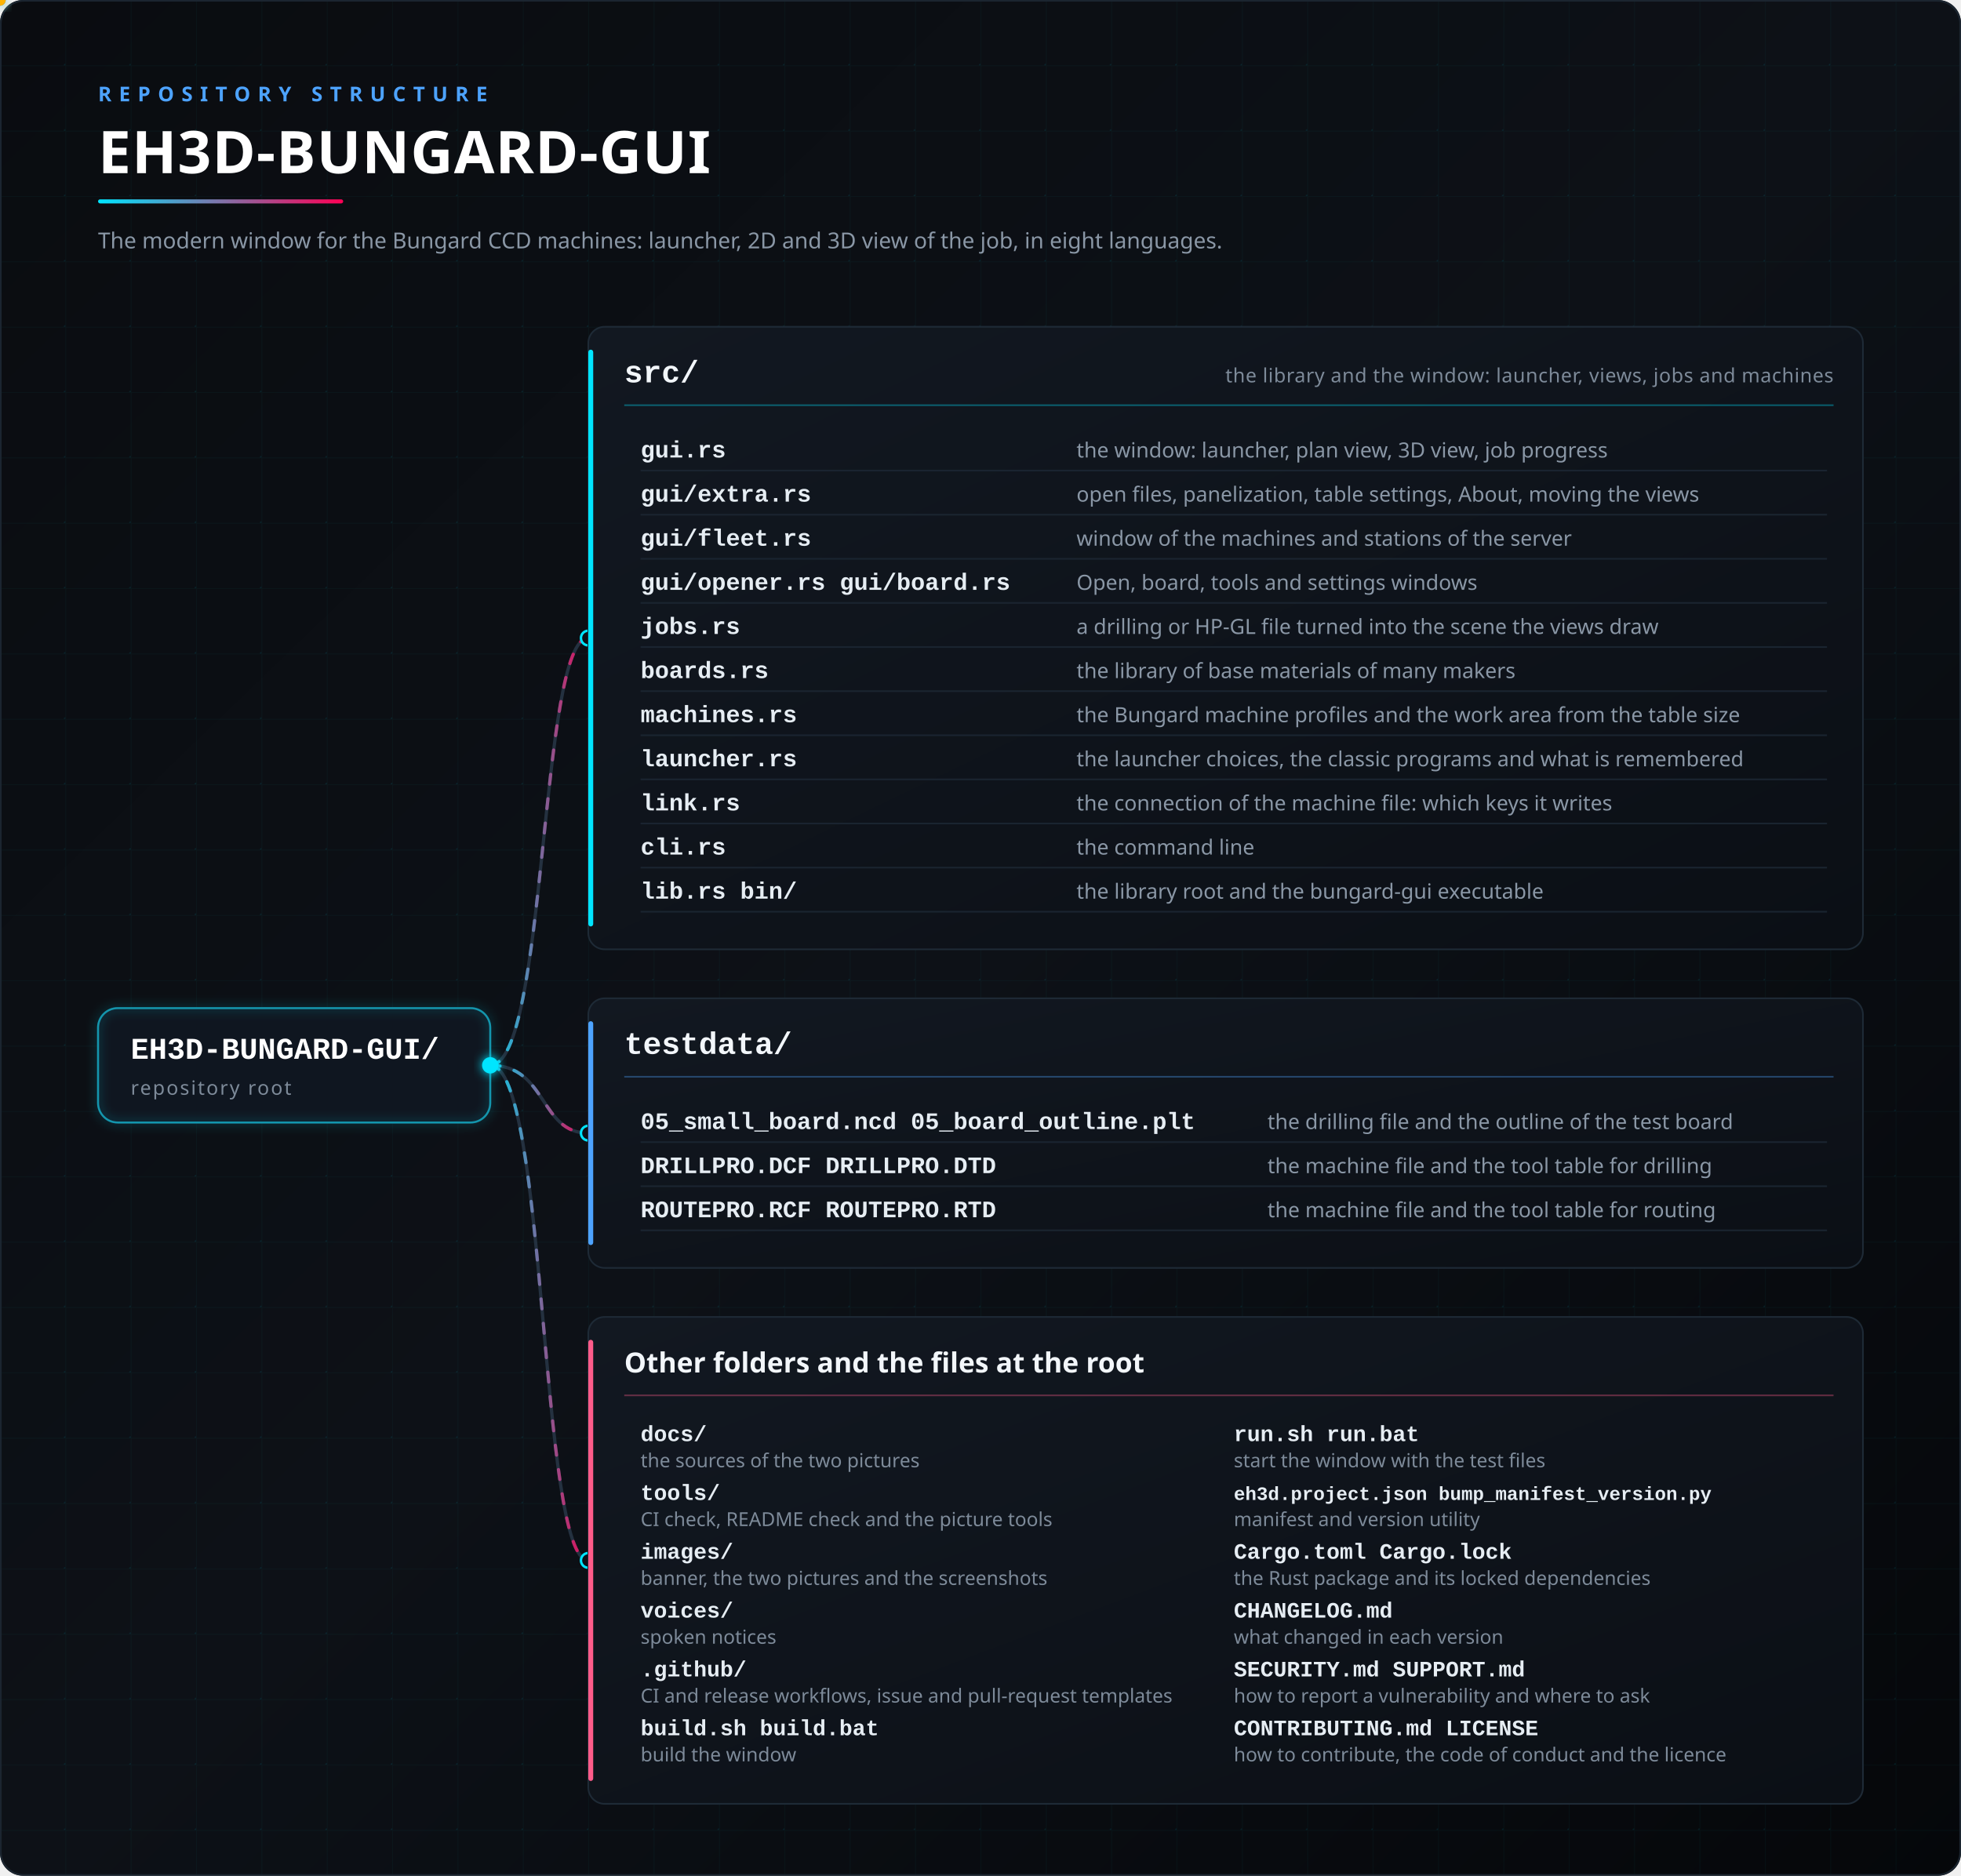
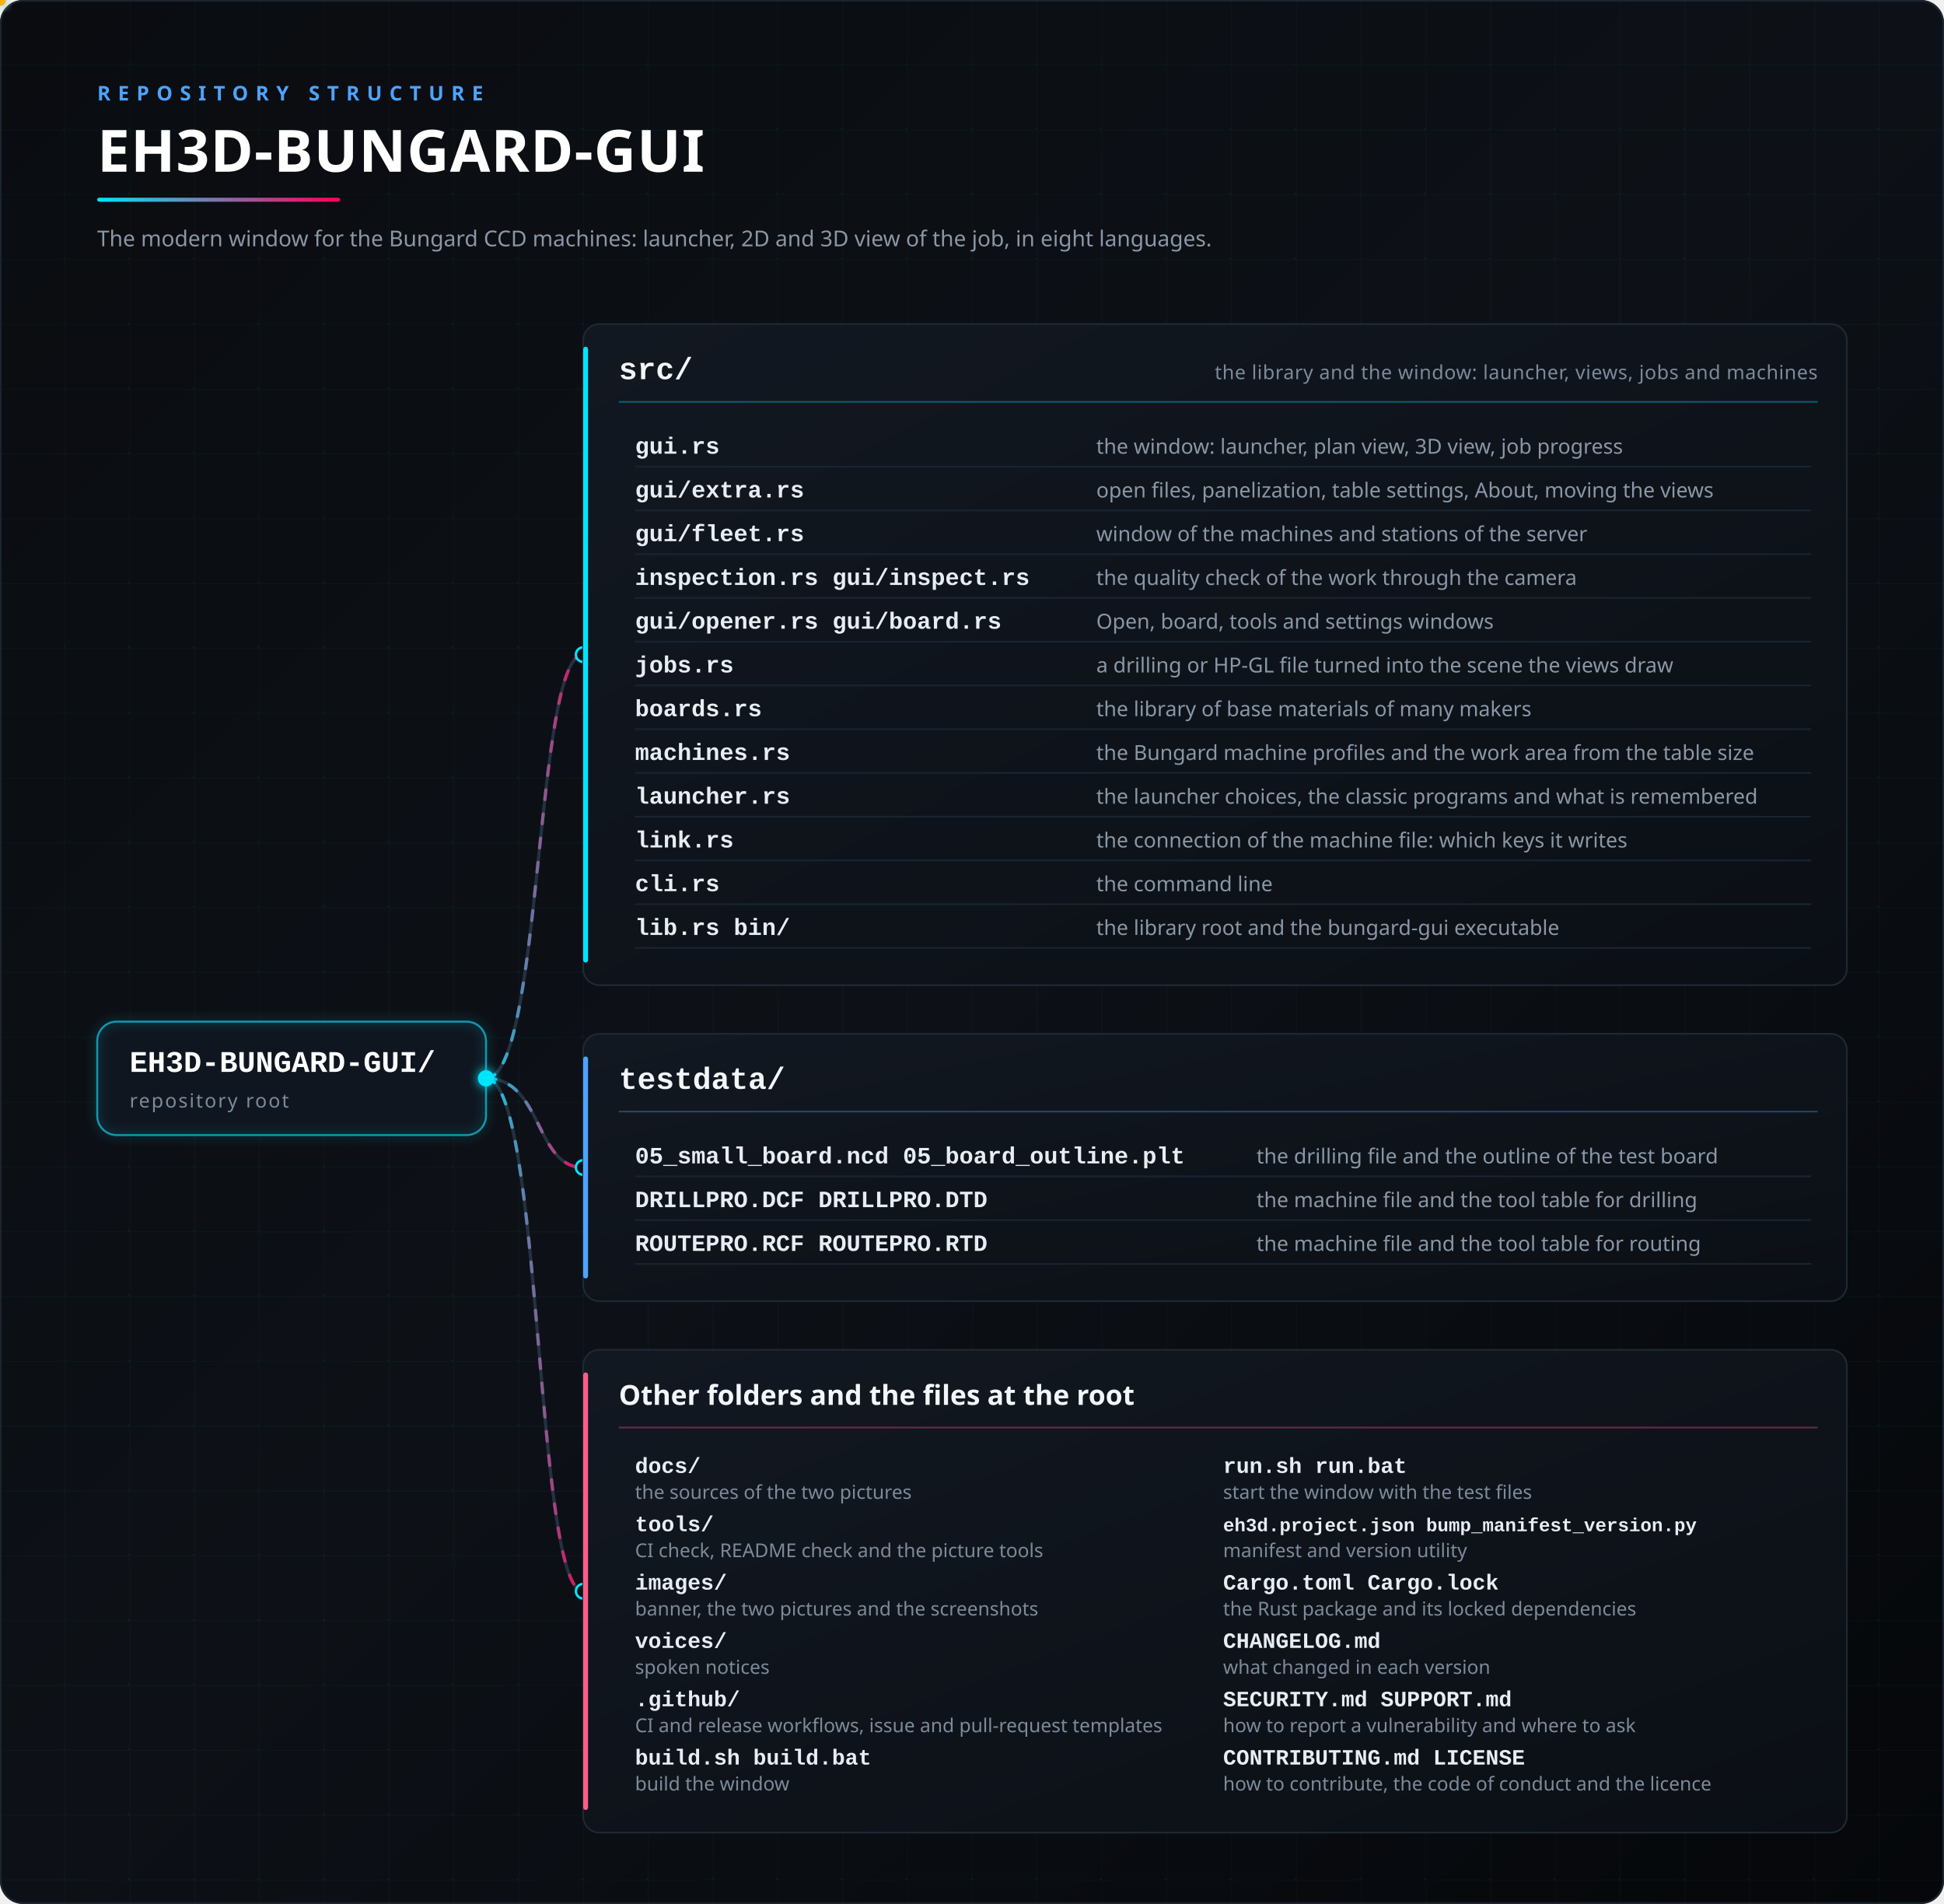
- <svg xmlns="http://www.w3.org/2000/svg" viewBox="0 0 1200 1148" width="100%" role="img" aria-labelledby="t d">
+ <svg xmlns="http://www.w3.org/2000/svg" viewBox="0 0 1200 1175" width="100%" role="img" aria-labelledby="t d">
  <defs>
    <linearGradient id="bg" x1="0" y1="0" x2="1" y2="1">
      <stop offset="0" stop-color="#0A0C10" />
      <stop offset="0.5" stop-color="#0D1117" />
      <stop offset="1" stop-color="#05070A" />
    </linearGradient>
    <linearGradient id="card" x1="0" y1="0" x2="1" y2="1">
      <stop offset="0" stop-color="#121821" />
      <stop offset="1" stop-color="#0B0F15" />
    </linearGradient>
    <linearGradient id="line" x1="0" y1="0" x2="1" y2="0">
      <stop offset="0" stop-color="#00E5FF" />
      <stop offset="1" stop-color="#FF0055" />
    </linearGradient>
    <filter id="glow" x="-50%" y="-50%" width="200%" height="200%">
      <feGaussianBlur stdDeviation="3" result="b" />
      <feMerge>
        <feMergeNode in="b" />
        <feMergeNode in="SourceGraphic" />
      </feMerge>
    </filter>
    <pattern id="grid" width="40" height="40" patternUnits="userSpaceOnUse">
      <path d="M40 0H0V40" fill="none" stroke="#00E5FF" stroke-opacity="0.035" />
      <circle cx="40" cy="40" r="1" fill="#00E5FF" fill-opacity="0.09" />
    </pattern>
  </defs>
-   <rect width="1200" height="1148" rx="14" fill="url(#bg)" />
-   <rect width="1200" height="1148" rx="14" fill="url(#grid)" />
-   <rect x="0.5" y="0.5" width="1199" height="1147" rx="14" fill="none" stroke="#1B2530" />
+   <rect width="1200" height="1175" rx="14" fill="url(#bg)" />
+   <rect width="1200" height="1175" rx="14" fill="url(#grid)" />
+   <rect x="0.5" y="0.5" width="1199" height="1174" rx="14" fill="none" stroke="#1B2530" />
  <text x="60" y="62" font-family="'Segoe UI','Noto Sans','Noto Sans CJK SC','Microsoft YaHei','Yu Gothic','Helvetica Neue',Helvetica,Arial,sans-serif" font-size="12.5" font-weight="600" fill="#4DA3FF" text-anchor="start" letter-spacing="4.5">REPOSITORY STRUCTURE</text>
  <text x="60" y="106" font-family="'Segoe UI','Noto Sans','Noto Sans CJK SC','Microsoft YaHei','Yu Gothic','Helvetica Neue',Helvetica,Arial,sans-serif" font-size="36" font-weight="700" fill="#FFFFFF" text-anchor="start" letter-spacing="0.5">EH3D-BUNGARD-GUI</text>
  <rect x="60" y="122" width="150" height="2.5" rx="1.25" fill="url(#line)">
    <animate attributeName="width" values="40;150;150" keyTimes="0;0.4;1" dur="3s" repeatCount="indefinite" />
  </rect>
  <text x="60" y="152" font-family="'Segoe UI','Noto Sans','Noto Sans CJK SC','Microsoft YaHei','Yu Gothic','Helvetica Neue',Helvetica,Arial,sans-serif" font-size="13.5" font-weight="400" fill="#8A97A6" text-anchor="start">The modern window for the Bungard CCD machines: launcher, 2D and 3D view of the job, in eight languages.</text>
-   <path id="c0" d="M300,652 C335,652 330,390.5 360,390.5" fill="none" stroke="#243140" stroke-width="2" />
-   <path d="M300,652 C335,652 330,390.5 360,390.5" fill="none" stroke="url(#line)" stroke-width="2" stroke-linecap="round" stroke-dasharray="6 9" opacity="0.9">
+   <path id="c0" d="M300,665.5 C335,665.5 330,404 360,404" fill="none" stroke="#243140" stroke-width="2" />
+   <path d="M300,665.5 C335,665.5 330,404 360,404" fill="none" stroke="url(#line)" stroke-width="2" stroke-linecap="round" stroke-dasharray="6 9" opacity="0.9">
    <animate attributeName="stroke-dashoffset" from="0" to="-30" dur="1.6s" repeatCount="indefinite" />
  </path>
-   <circle cx="360" cy="390.5" r="4.5" fill="#0D1117" stroke="#00E5FF" stroke-width="1.5" />
-   <path id="c1" d="M300,652 C335,652 330,693.5 360,693.5" fill="none" stroke="#243140" stroke-width="2" />
-   <path d="M300,652 C335,652 330,693.5 360,693.5" fill="none" stroke="url(#line)" stroke-width="2" stroke-linecap="round" stroke-dasharray="6 9" opacity="0.9">
+   <circle cx="360" cy="404" r="4.5" fill="#0D1117" stroke="#00E5FF" stroke-width="1.5" />
+   <path id="c1" d="M300,665.5 C335,665.5 330,720.5 360,720.5" fill="none" stroke="#243140" stroke-width="2" />
+   <path d="M300,665.5 C335,665.5 330,720.5 360,720.5" fill="none" stroke="url(#line)" stroke-width="2" stroke-linecap="round" stroke-dasharray="6 9" opacity="0.9">
    <animate attributeName="stroke-dashoffset" from="0" to="-30" dur="1.6s" repeatCount="indefinite" />
  </path>
-   <circle cx="360" cy="693.5" r="4.5" fill="#0D1117" stroke="#00E5FF" stroke-width="1.5" />
-   <path id="c2" d="M300,652 C335,652 330,955 360,955" fill="none" stroke="#243140" stroke-width="2" />
-   <path d="M300,652 C335,652 330,955 360,955" fill="none" stroke="url(#line)" stroke-width="2" stroke-linecap="round" stroke-dasharray="6 9" opacity="0.9">
+   <circle cx="360" cy="720.5" r="4.5" fill="#0D1117" stroke="#00E5FF" stroke-width="1.5" />
+   <path id="c2" d="M300,665.5 C335,665.5 330,982 360,982" fill="none" stroke="#243140" stroke-width="2" />
+   <path d="M300,665.5 C335,665.5 330,982 360,982" fill="none" stroke="url(#line)" stroke-width="2" stroke-linecap="round" stroke-dasharray="6 9" opacity="0.9">
    <animate attributeName="stroke-dashoffset" from="0" to="-30" dur="1.6s" repeatCount="indefinite" />
  </path>
-   <circle cx="360" cy="955" r="4.5" fill="#0D1117" stroke="#00E5FF" stroke-width="1.5" />
+   <circle cx="360" cy="982" r="4.5" fill="#0D1117" stroke="#00E5FF" stroke-width="1.5" />
  <circle r="3.5" fill="#00E5FF" filter="url(#glow)">
    <animateMotion dur="3.4s" repeatCount="indefinite">
      <mpath href="#c0" />
    </animateMotion>
  </circle>
  <circle r="3.5" fill="#4DA3FF" filter="url(#glow)">
    <animateMotion dur="4.2s" repeatCount="indefinite">
      <mpath href="#c1" />
    </animateMotion>
  </circle>
  <circle r="3.5" fill="#FFB300" filter="url(#glow)">
    <animateMotion dur="5.0s" repeatCount="indefinite">
      <mpath href="#c2" />
    </animateMotion>
  </circle>
-   <rect x="60" y="617" width="240" height="70" rx="12" fill="#0F1620" stroke="#2A3A4C" stroke-width="1.2" />
-   <rect x="60" y="617" width="240" height="70" rx="12" fill="none" stroke="#00E5FF" stroke-opacity="0.5" stroke-width="1.2" filter="url(#glow)">
+   <rect x="60" y="630.5" width="240" height="70" rx="12" fill="#0F1620" stroke="#2A3A4C" stroke-width="1.2" />
+   <rect x="60" y="630.5" width="240" height="70" rx="12" fill="none" stroke="#00E5FF" stroke-opacity="0.5" stroke-width="1.2" filter="url(#glow)">
    <animate attributeName="stroke-opacity" values="0.15;0.6;0.15" dur="3.6s" repeatCount="indefinite" />
  </rect>
-   <text x="80" y="648" font-family="'JetBrains Mono','Cascadia Code','SFMono-Regular',Consolas,'Liberation Mono',monospace" font-size="18.5" font-weight="700" fill="#FFFFFF" text-anchor="start">EH3D-BUNGARD-GUI/</text>
-   <text x="80" y="670" font-family="'Segoe UI','Noto Sans','Noto Sans CJK SC','Microsoft YaHei','Yu Gothic','Helvetica Neue',Helvetica,Arial,sans-serif" font-size="12" font-weight="400" fill="#7D8A99" text-anchor="start" letter-spacing="1">repository root</text>
-   <circle cx="300" cy="652" r="5" fill="#00E5FF" filter="url(#glow)" />
-   <rect x="360" y="200" width="780" height="381" rx="10" fill="url(#card)" stroke="#1E2A36" stroke-width="1" />
-   <rect x="360" y="214" width="3" height="353" rx="1.5" fill="#00E5FF">
+   <text x="80" y="661.5" font-family="'JetBrains Mono','Cascadia Code','SFMono-Regular',Consolas,'Liberation Mono',monospace" font-size="18.5" font-weight="700" fill="#FFFFFF" text-anchor="start">EH3D-BUNGARD-GUI/</text>
+   <text x="80" y="683.5" font-family="'Segoe UI','Noto Sans','Noto Sans CJK SC','Microsoft YaHei','Yu Gothic','Helvetica Neue',Helvetica,Arial,sans-serif" font-size="12" font-weight="400" fill="#7D8A99" text-anchor="start" letter-spacing="1">repository root</text>
+   <circle cx="300" cy="665.5" r="5" fill="#00E5FF" filter="url(#glow)" />
+   <rect x="360" y="200" width="780" height="408" rx="10" fill="url(#card)" stroke="#1E2A36" stroke-width="1" />
+   <rect x="360" y="214" width="3" height="380" rx="1.5" fill="#00E5FF">
    <animate attributeName="opacity" values="0.55;1;0.55" dur="4s" begin="0s" repeatCount="indefinite" />
  </rect>
  <text x="382" y="234" font-family="'JetBrains Mono','Cascadia Code','SFMono-Regular',Consolas,'Liberation Mono',monospace" font-size="19" font-weight="700" fill="#F2F6FA" text-anchor="start">src/</text>
  <text x="1122" y="234" font-family="'Segoe UI','Noto Sans','Noto Sans CJK SC','Microsoft YaHei','Yu Gothic','Helvetica Neue',Helvetica,Arial,sans-serif" font-size="12" font-weight="400" fill="#7D8A99" text-anchor="end" letter-spacing="0.3">the library and the window: launcher, views, jobs and machines</text>
  <line x1="382" y1="248" x2="1122" y2="248" stroke="#00E5FF" stroke-opacity="0.35" stroke-width="1" />
  <text x="392" y="280" font-family="'JetBrains Mono','Cascadia Code','SFMono-Regular',Consolas,'Liberation Mono',monospace" font-size="14.5" font-weight="600" fill="#E6EDF3" text-anchor="start">gui.rs</text>
-   <text x="658.73" y="280" font-family="'Segoe UI','Noto Sans','Noto Sans CJK SC','Microsoft YaHei','Yu Gothic','Helvetica Neue',Helvetica,Arial,sans-serif" font-size="12.8" font-weight="400" fill="#8A97A6" text-anchor="start">the window: launcher, plan view, 3D view, job progress</text>
+   <text x="676.71" y="280" font-family="'Segoe UI','Noto Sans','Noto Sans CJK SC','Microsoft YaHei','Yu Gothic','Helvetica Neue',Helvetica,Arial,sans-serif" font-size="12.8" font-weight="400" fill="#8A97A6" text-anchor="start">the window: launcher, plan view, 3D view, job progress</text>
  <line x1="392" y1="288" x2="1118" y2="288" stroke="#1A2430" stroke-width="1" />
  <text x="392" y="307" font-family="'JetBrains Mono','Cascadia Code','SFMono-Regular',Consolas,'Liberation Mono',monospace" font-size="14.5" font-weight="600" fill="#E6EDF3" text-anchor="start">gui/extra.rs</text>
-   <text x="658.73" y="307" font-family="'Segoe UI','Noto Sans','Noto Sans CJK SC','Microsoft YaHei','Yu Gothic','Helvetica Neue',Helvetica,Arial,sans-serif" font-size="12.8" font-weight="400" fill="#8A97A6" text-anchor="start">open files, panelization, table settings, About, moving the views</text>
+   <text x="676.71" y="307" font-family="'Segoe UI','Noto Sans','Noto Sans CJK SC','Microsoft YaHei','Yu Gothic','Helvetica Neue',Helvetica,Arial,sans-serif" font-size="12.8" font-weight="400" fill="#8A97A6" text-anchor="start">open files, panelization, table settings, About, moving the views</text>
  <line x1="392" y1="315" x2="1118" y2="315" stroke="#1A2430" stroke-width="1" />
  <text x="392" y="334" font-family="'JetBrains Mono','Cascadia Code','SFMono-Regular',Consolas,'Liberation Mono',monospace" font-size="14.5" font-weight="600" fill="#E6EDF3" text-anchor="start">gui/fleet.rs</text>
-   <text x="658.73" y="334" font-family="'Segoe UI','Noto Sans','Noto Sans CJK SC','Microsoft YaHei','Yu Gothic','Helvetica Neue',Helvetica,Arial,sans-serif" font-size="12.8" font-weight="400" fill="#8A97A6" text-anchor="start">window of the machines and stations of the server</text>
+   <text x="676.71" y="334" font-family="'Segoe UI','Noto Sans','Noto Sans CJK SC','Microsoft YaHei','Yu Gothic','Helvetica Neue',Helvetica,Arial,sans-serif" font-size="12.8" font-weight="400" fill="#8A97A6" text-anchor="start">window of the machines and stations of the server</text>
  <line x1="392" y1="342" x2="1118" y2="342" stroke="#1A2430" stroke-width="1" />
-   <text x="392" y="361" font-family="'JetBrains Mono','Cascadia Code','SFMono-Regular',Consolas,'Liberation Mono',monospace" font-size="14.5" font-weight="600" fill="#E6EDF3" text-anchor="start">gui/opener.rs  gui/board.rs</text>
-   <text x="658.73" y="361" font-family="'Segoe UI','Noto Sans','Noto Sans CJK SC','Microsoft YaHei','Yu Gothic','Helvetica Neue',Helvetica,Arial,sans-serif" font-size="12.8" font-weight="400" fill="#8A97A6" text-anchor="start">Open, board, tools and settings windows</text>
+   <text x="392" y="361" font-family="'JetBrains Mono','Cascadia Code','SFMono-Regular',Consolas,'Liberation Mono',monospace" font-size="14.5" font-weight="600" fill="#E6EDF3" text-anchor="start">inspection.rs  gui/inspect.rs</text>
+   <text x="676.71" y="361" font-family="'Segoe UI','Noto Sans','Noto Sans CJK SC','Microsoft YaHei','Yu Gothic','Helvetica Neue',Helvetica,Arial,sans-serif" font-size="12.8" font-weight="400" fill="#8A97A6" text-anchor="start">the quality check of the work through the camera</text>
  <line x1="392" y1="369" x2="1118" y2="369" stroke="#1A2430" stroke-width="1" />
-   <text x="392" y="388" font-family="'JetBrains Mono','Cascadia Code','SFMono-Regular',Consolas,'Liberation Mono',monospace" font-size="14.5" font-weight="600" fill="#E6EDF3" text-anchor="start">jobs.rs</text>
-   <text x="658.73" y="388" font-family="'Segoe UI','Noto Sans','Noto Sans CJK SC','Microsoft YaHei','Yu Gothic','Helvetica Neue',Helvetica,Arial,sans-serif" font-size="12.8" font-weight="400" fill="#8A97A6" text-anchor="start">a drilling or HP-GL file turned into the scene the views draw</text>
+   <text x="392" y="388" font-family="'JetBrains Mono','Cascadia Code','SFMono-Regular',Consolas,'Liberation Mono',monospace" font-size="14.5" font-weight="600" fill="#E6EDF3" text-anchor="start">gui/opener.rs  gui/board.rs</text>
+   <text x="676.71" y="388" font-family="'Segoe UI','Noto Sans','Noto Sans CJK SC','Microsoft YaHei','Yu Gothic','Helvetica Neue',Helvetica,Arial,sans-serif" font-size="12.8" font-weight="400" fill="#8A97A6" text-anchor="start">Open, board, tools and settings windows</text>
  <line x1="392" y1="396" x2="1118" y2="396" stroke="#1A2430" stroke-width="1" />
-   <text x="392" y="415" font-family="'JetBrains Mono','Cascadia Code','SFMono-Regular',Consolas,'Liberation Mono',monospace" font-size="14.5" font-weight="600" fill="#E6EDF3" text-anchor="start">boards.rs</text>
-   <text x="658.73" y="415" font-family="'Segoe UI','Noto Sans','Noto Sans CJK SC','Microsoft YaHei','Yu Gothic','Helvetica Neue',Helvetica,Arial,sans-serif" font-size="12.8" font-weight="400" fill="#8A97A6" text-anchor="start">the library of base materials of many makers</text>
+   <text x="392" y="415" font-family="'JetBrains Mono','Cascadia Code','SFMono-Regular',Consolas,'Liberation Mono',monospace" font-size="14.5" font-weight="600" fill="#E6EDF3" text-anchor="start">jobs.rs</text>
+   <text x="676.71" y="415" font-family="'Segoe UI','Noto Sans','Noto Sans CJK SC','Microsoft YaHei','Yu Gothic','Helvetica Neue',Helvetica,Arial,sans-serif" font-size="12.8" font-weight="400" fill="#8A97A6" text-anchor="start">a drilling or HP-GL file turned into the scene the views draw</text>
  <line x1="392" y1="423" x2="1118" y2="423" stroke="#1A2430" stroke-width="1" />
-   <text x="392" y="442" font-family="'JetBrains Mono','Cascadia Code','SFMono-Regular',Consolas,'Liberation Mono',monospace" font-size="14.5" font-weight="600" fill="#E6EDF3" text-anchor="start">machines.rs</text>
-   <text x="658.73" y="442" font-family="'Segoe UI','Noto Sans','Noto Sans CJK SC','Microsoft YaHei','Yu Gothic','Helvetica Neue',Helvetica,Arial,sans-serif" font-size="12.8" font-weight="400" fill="#8A97A6" text-anchor="start">the Bungard machine profiles and the work area from the table size</text>
+   <text x="392" y="442" font-family="'JetBrains Mono','Cascadia Code','SFMono-Regular',Consolas,'Liberation Mono',monospace" font-size="14.5" font-weight="600" fill="#E6EDF3" text-anchor="start">boards.rs</text>
+   <text x="676.71" y="442" font-family="'Segoe UI','Noto Sans','Noto Sans CJK SC','Microsoft YaHei','Yu Gothic','Helvetica Neue',Helvetica,Arial,sans-serif" font-size="12.8" font-weight="400" fill="#8A97A6" text-anchor="start">the library of base materials of many makers</text>
  <line x1="392" y1="450" x2="1118" y2="450" stroke="#1A2430" stroke-width="1" />
-   <text x="392" y="469" font-family="'JetBrains Mono','Cascadia Code','SFMono-Regular',Consolas,'Liberation Mono',monospace" font-size="14.5" font-weight="600" fill="#E6EDF3" text-anchor="start">launcher.rs</text>
-   <text x="658.73" y="469" font-family="'Segoe UI','Noto Sans','Noto Sans CJK SC','Microsoft YaHei','Yu Gothic','Helvetica Neue',Helvetica,Arial,sans-serif" font-size="12.8" font-weight="400" fill="#8A97A6" text-anchor="start">the launcher choices, the classic programs and what is remembered</text>
+   <text x="392" y="469" font-family="'JetBrains Mono','Cascadia Code','SFMono-Regular',Consolas,'Liberation Mono',monospace" font-size="14.5" font-weight="600" fill="#E6EDF3" text-anchor="start">machines.rs</text>
+   <text x="676.71" y="469" font-family="'Segoe UI','Noto Sans','Noto Sans CJK SC','Microsoft YaHei','Yu Gothic','Helvetica Neue',Helvetica,Arial,sans-serif" font-size="12.8" font-weight="400" fill="#8A97A6" text-anchor="start">the Bungard machine profiles and the work area from the table size</text>
  <line x1="392" y1="477" x2="1118" y2="477" stroke="#1A2430" stroke-width="1" />
-   <text x="392" y="496" font-family="'JetBrains Mono','Cascadia Code','SFMono-Regular',Consolas,'Liberation Mono',monospace" font-size="14.5" font-weight="600" fill="#E6EDF3" text-anchor="start">link.rs</text>
-   <text x="658.73" y="496" font-family="'Segoe UI','Noto Sans','Noto Sans CJK SC','Microsoft YaHei','Yu Gothic','Helvetica Neue',Helvetica,Arial,sans-serif" font-size="12.8" font-weight="400" fill="#8A97A6" text-anchor="start">the connection of the machine file: which keys it writes</text>
+   <text x="392" y="496" font-family="'JetBrains Mono','Cascadia Code','SFMono-Regular',Consolas,'Liberation Mono',monospace" font-size="14.5" font-weight="600" fill="#E6EDF3" text-anchor="start">launcher.rs</text>
+   <text x="676.71" y="496" font-family="'Segoe UI','Noto Sans','Noto Sans CJK SC','Microsoft YaHei','Yu Gothic','Helvetica Neue',Helvetica,Arial,sans-serif" font-size="12.8" font-weight="400" fill="#8A97A6" text-anchor="start">the launcher choices, the classic programs and what is remembered</text>
  <line x1="392" y1="504" x2="1118" y2="504" stroke="#1A2430" stroke-width="1" />
-   <text x="392" y="523" font-family="'JetBrains Mono','Cascadia Code','SFMono-Regular',Consolas,'Liberation Mono',monospace" font-size="14.5" font-weight="600" fill="#E6EDF3" text-anchor="start">cli.rs</text>
-   <text x="658.73" y="523" font-family="'Segoe UI','Noto Sans','Noto Sans CJK SC','Microsoft YaHei','Yu Gothic','Helvetica Neue',Helvetica,Arial,sans-serif" font-size="12.8" font-weight="400" fill="#8A97A6" text-anchor="start">the command line</text>
+   <text x="392" y="523" font-family="'JetBrains Mono','Cascadia Code','SFMono-Regular',Consolas,'Liberation Mono',monospace" font-size="14.5" font-weight="600" fill="#E6EDF3" text-anchor="start">link.rs</text>
+   <text x="676.71" y="523" font-family="'Segoe UI','Noto Sans','Noto Sans CJK SC','Microsoft YaHei','Yu Gothic','Helvetica Neue',Helvetica,Arial,sans-serif" font-size="12.8" font-weight="400" fill="#8A97A6" text-anchor="start">the connection of the machine file: which keys it writes</text>
  <line x1="392" y1="531" x2="1118" y2="531" stroke="#1A2430" stroke-width="1" />
-   <text x="392" y="550" font-family="'JetBrains Mono','Cascadia Code','SFMono-Regular',Consolas,'Liberation Mono',monospace" font-size="14.5" font-weight="600" fill="#E6EDF3" text-anchor="start">lib.rs  bin/</text>
-   <text x="658.73" y="550" font-family="'Segoe UI','Noto Sans','Noto Sans CJK SC','Microsoft YaHei','Yu Gothic','Helvetica Neue',Helvetica,Arial,sans-serif" font-size="12.8" font-weight="400" fill="#8A97A6" text-anchor="start">the library root and the bungard-gui executable</text>
+   <text x="392" y="550" font-family="'JetBrains Mono','Cascadia Code','SFMono-Regular',Consolas,'Liberation Mono',monospace" font-size="14.5" font-weight="600" fill="#E6EDF3" text-anchor="start">cli.rs</text>
+   <text x="676.71" y="550" font-family="'Segoe UI','Noto Sans','Noto Sans CJK SC','Microsoft YaHei','Yu Gothic','Helvetica Neue',Helvetica,Arial,sans-serif" font-size="12.8" font-weight="400" fill="#8A97A6" text-anchor="start">the command line</text>
  <line x1="392" y1="558" x2="1118" y2="558" stroke="#1A2430" stroke-width="1" />
-   <rect x="360" y="611" width="780" height="165" rx="10" fill="url(#card)" stroke="#1E2A36" stroke-width="1" />
-   <rect x="360" y="625" width="3" height="137" rx="1.5" fill="#4DA3FF">
+   <text x="392" y="577" font-family="'JetBrains Mono','Cascadia Code','SFMono-Regular',Consolas,'Liberation Mono',monospace" font-size="14.5" font-weight="600" fill="#E6EDF3" text-anchor="start">lib.rs  bin/</text>
+   <text x="676.71" y="577" font-family="'Segoe UI','Noto Sans','Noto Sans CJK SC','Microsoft YaHei','Yu Gothic','Helvetica Neue',Helvetica,Arial,sans-serif" font-size="12.8" font-weight="400" fill="#8A97A6" text-anchor="start">the library root and the bungard-gui executable</text>
+   <line x1="392" y1="585" x2="1118" y2="585" stroke="#1A2430" stroke-width="1" />
+   <rect x="360" y="638" width="780" height="165" rx="10" fill="url(#card)" stroke="#1E2A36" stroke-width="1" />
+   <rect x="360" y="652" width="3" height="137" rx="1.5" fill="#4DA3FF">
    <animate attributeName="opacity" values="0.55;1;0.55" dur="4s" begin="0.6s" repeatCount="indefinite" />
  </rect>
-   <text x="382" y="645" font-family="'JetBrains Mono','Cascadia Code','SFMono-Regular',Consolas,'Liberation Mono',monospace" font-size="19" font-weight="700" fill="#F2F6FA" text-anchor="start">testdata/</text>
-   <line x1="382" y1="659" x2="1122" y2="659" stroke="#4DA3FF" stroke-opacity="0.35" stroke-width="1" />
-   <text x="392" y="691" font-family="'JetBrains Mono','Cascadia Code','SFMono-Regular',Consolas,'Liberation Mono',monospace" font-size="14.5" font-weight="600" fill="#E6EDF3" text-anchor="start">05_small_board.ncd  05_board_outline.plt</text>
-   <text x="775.6" y="691" font-family="'Segoe UI','Noto Sans','Noto Sans CJK SC','Microsoft YaHei','Yu Gothic','Helvetica Neue',Helvetica,Arial,sans-serif" font-size="12.8" font-weight="400" fill="#8A97A6" text-anchor="start">the drilling file and the outline of the test board</text>
-   <line x1="392" y1="699" x2="1118" y2="699" stroke="#1A2430" stroke-width="1" />
-   <text x="392" y="718" font-family="'JetBrains Mono','Cascadia Code','SFMono-Regular',Consolas,'Liberation Mono',monospace" font-size="14.5" font-weight="600" fill="#E6EDF3" text-anchor="start">DRILLPRO.DCF  DRILLPRO.DTD</text>
-   <text x="775.6" y="718" font-family="'Segoe UI','Noto Sans','Noto Sans CJK SC','Microsoft YaHei','Yu Gothic','Helvetica Neue',Helvetica,Arial,sans-serif" font-size="12.8" font-weight="400" fill="#8A97A6" text-anchor="start">the machine file and the tool table for drilling</text>
+   <text x="382" y="672" font-family="'JetBrains Mono','Cascadia Code','SFMono-Regular',Consolas,'Liberation Mono',monospace" font-size="19" font-weight="700" fill="#F2F6FA" text-anchor="start">testdata/</text>
+   <line x1="382" y1="686" x2="1122" y2="686" stroke="#4DA3FF" stroke-opacity="0.35" stroke-width="1" />
+   <text x="392" y="718" font-family="'JetBrains Mono','Cascadia Code','SFMono-Regular',Consolas,'Liberation Mono',monospace" font-size="14.5" font-weight="600" fill="#E6EDF3" text-anchor="start">05_small_board.ncd  05_board_outline.plt</text>
+   <text x="775.6" y="718" font-family="'Segoe UI','Noto Sans','Noto Sans CJK SC','Microsoft YaHei','Yu Gothic','Helvetica Neue',Helvetica,Arial,sans-serif" font-size="12.8" font-weight="400" fill="#8A97A6" text-anchor="start">the drilling file and the outline of the test board</text>
  <line x1="392" y1="726" x2="1118" y2="726" stroke="#1A2430" stroke-width="1" />
-   <text x="392" y="745" font-family="'JetBrains Mono','Cascadia Code','SFMono-Regular',Consolas,'Liberation Mono',monospace" font-size="14.5" font-weight="600" fill="#E6EDF3" text-anchor="start">ROUTEPRO.RCF  ROUTEPRO.RTD</text>
-   <text x="775.6" y="745" font-family="'Segoe UI','Noto Sans','Noto Sans CJK SC','Microsoft YaHei','Yu Gothic','Helvetica Neue',Helvetica,Arial,sans-serif" font-size="12.8" font-weight="400" fill="#8A97A6" text-anchor="start">the machine file and the tool table for routing</text>
+   <text x="392" y="745" font-family="'JetBrains Mono','Cascadia Code','SFMono-Regular',Consolas,'Liberation Mono',monospace" font-size="14.5" font-weight="600" fill="#E6EDF3" text-anchor="start">DRILLPRO.DCF  DRILLPRO.DTD</text>
+   <text x="775.6" y="745" font-family="'Segoe UI','Noto Sans','Noto Sans CJK SC','Microsoft YaHei','Yu Gothic','Helvetica Neue',Helvetica,Arial,sans-serif" font-size="12.8" font-weight="400" fill="#8A97A6" text-anchor="start">the machine file and the tool table for drilling</text>
  <line x1="392" y1="753" x2="1118" y2="753" stroke="#1A2430" stroke-width="1" />
-   <rect x="360" y="806" width="780" height="298" rx="10" fill="url(#card)" stroke="#1E2A36" stroke-width="1" />
-   <rect x="360" y="820" width="3" height="270" rx="1.5" fill="#FF5C8A">
+   <text x="392" y="772" font-family="'JetBrains Mono','Cascadia Code','SFMono-Regular',Consolas,'Liberation Mono',monospace" font-size="14.5" font-weight="600" fill="#E6EDF3" text-anchor="start">ROUTEPRO.RCF  ROUTEPRO.RTD</text>
+   <text x="775.6" y="772" font-family="'Segoe UI','Noto Sans','Noto Sans CJK SC','Microsoft YaHei','Yu Gothic','Helvetica Neue',Helvetica,Arial,sans-serif" font-size="12.8" font-weight="400" fill="#8A97A6" text-anchor="start">the machine file and the tool table for routing</text>
+   <line x1="392" y1="780" x2="1118" y2="780" stroke="#1A2430" stroke-width="1" />
+   <rect x="360" y="833" width="780" height="298" rx="10" fill="url(#card)" stroke="#1E2A36" stroke-width="1" />
+   <rect x="360" y="847" width="3" height="270" rx="1.5" fill="#FF5C8A">
    <animate attributeName="opacity" values="0.55;1;0.55" dur="4s" begin="1.2s" repeatCount="indefinite" />
  </rect>
-   <text x="382" y="840" font-family="'Segoe UI','Noto Sans','Noto Sans CJK SC','Microsoft YaHei','Yu Gothic','Helvetica Neue',Helvetica,Arial,sans-serif" font-size="17" font-weight="700" fill="#F2F6FA" text-anchor="start">Other folders and the files at the root</text>
-   <line x1="382" y1="854" x2="1122" y2="854" stroke="#FF5C8A" stroke-opacity="0.35" stroke-width="1" />
-   <text x="392" y="882" font-family="'JetBrains Mono','Cascadia Code','SFMono-Regular',Consolas,'Liberation Mono',monospace" font-size="13.5" font-weight="600" fill="#E6EDF3" text-anchor="start">docs/</text>
-   <text x="392" y="898" font-family="'Segoe UI','Noto Sans','Noto Sans CJK SC','Microsoft YaHei','Yu Gothic','Helvetica Neue',Helvetica,Arial,sans-serif" font-size="11.8" font-weight="400" fill="#7D8A99" text-anchor="start">the sources of the two pictures</text>
-   <text x="392" y="918" font-family="'JetBrains Mono','Cascadia Code','SFMono-Regular',Consolas,'Liberation Mono',monospace" font-size="13.5" font-weight="600" fill="#E6EDF3" text-anchor="start">tools/</text>
-   <text x="392" y="934" font-family="'Segoe UI','Noto Sans','Noto Sans CJK SC','Microsoft YaHei','Yu Gothic','Helvetica Neue',Helvetica,Arial,sans-serif" font-size="11.8" font-weight="400" fill="#7D8A99" text-anchor="start">CI check, README check and the picture tools</text>
-   <text x="392" y="954" font-family="'JetBrains Mono','Cascadia Code','SFMono-Regular',Consolas,'Liberation Mono',monospace" font-size="13.5" font-weight="600" fill="#E6EDF3" text-anchor="start">images/</text>
-   <text x="392" y="970" font-family="'Segoe UI','Noto Sans','Noto Sans CJK SC','Microsoft YaHei','Yu Gothic','Helvetica Neue',Helvetica,Arial,sans-serif" font-size="11.8" font-weight="400" fill="#7D8A99" text-anchor="start">banner, the two pictures and the screenshots</text>
-   <text x="392" y="990" font-family="'JetBrains Mono','Cascadia Code','SFMono-Regular',Consolas,'Liberation Mono',monospace" font-size="13.5" font-weight="600" fill="#E6EDF3" text-anchor="start">voices/</text>
-   <text x="392" y="1006" font-family="'Segoe UI','Noto Sans','Noto Sans CJK SC','Microsoft YaHei','Yu Gothic','Helvetica Neue',Helvetica,Arial,sans-serif" font-size="11.8" font-weight="400" fill="#7D8A99" text-anchor="start">spoken notices</text>
-   <text x="392" y="1026" font-family="'JetBrains Mono','Cascadia Code','SFMono-Regular',Consolas,'Liberation Mono',monospace" font-size="13.5" font-weight="600" fill="#E6EDF3" text-anchor="start">.github/</text>
-   <text x="392" y="1042" font-family="'Segoe UI','Noto Sans','Noto Sans CJK SC','Microsoft YaHei','Yu Gothic','Helvetica Neue',Helvetica,Arial,sans-serif" font-size="11.8" font-weight="400" fill="#7D8A99" text-anchor="start">CI and release workflows, issue and pull-request templates</text>
-   <text x="392" y="1062" font-family="'JetBrains Mono','Cascadia Code','SFMono-Regular',Consolas,'Liberation Mono',monospace" font-size="13.5" font-weight="600" fill="#E6EDF3" text-anchor="start">build.sh  build.bat</text>
-   <text x="392" y="1078" font-family="'Segoe UI','Noto Sans','Noto Sans CJK SC','Microsoft YaHei','Yu Gothic','Helvetica Neue',Helvetica,Arial,sans-serif" font-size="11.8" font-weight="400" fill="#7D8A99" text-anchor="start">build the window</text>
-   <text x="755" y="882" font-family="'JetBrains Mono','Cascadia Code','SFMono-Regular',Consolas,'Liberation Mono',monospace" font-size="13.5" font-weight="600" fill="#E6EDF3" text-anchor="start">run.sh  run.bat</text>
-   <text x="755" y="898" font-family="'Segoe UI','Noto Sans','Noto Sans CJK SC','Microsoft YaHei','Yu Gothic','Helvetica Neue',Helvetica,Arial,sans-serif" font-size="11.8" font-weight="400" fill="#7D8A99" text-anchor="start">start the window with the test files</text>
-   <text x="755" y="918" font-family="'JetBrains Mono','Cascadia Code','SFMono-Regular',Consolas,'Liberation Mono',monospace" font-size="11.6" font-weight="600" fill="#E6EDF3" text-anchor="start">eh3d.project.json  bump_manifest_version.py</text>
-   <text x="755" y="934" font-family="'Segoe UI','Noto Sans','Noto Sans CJK SC','Microsoft YaHei','Yu Gothic','Helvetica Neue',Helvetica,Arial,sans-serif" font-size="11.8" font-weight="400" fill="#7D8A99" text-anchor="start">manifest and version utility</text>
-   <text x="755" y="954" font-family="'JetBrains Mono','Cascadia Code','SFMono-Regular',Consolas,'Liberation Mono',monospace" font-size="13.5" font-weight="600" fill="#E6EDF3" text-anchor="start">Cargo.toml  Cargo.lock</text>
-   <text x="755" y="970" font-family="'Segoe UI','Noto Sans','Noto Sans CJK SC','Microsoft YaHei','Yu Gothic','Helvetica Neue',Helvetica,Arial,sans-serif" font-size="11.8" font-weight="400" fill="#7D8A99" text-anchor="start">the Rust package and its locked dependencies</text>
-   <text x="755" y="990" font-family="'JetBrains Mono','Cascadia Code','SFMono-Regular',Consolas,'Liberation Mono',monospace" font-size="13.5" font-weight="600" fill="#E6EDF3" text-anchor="start">CHANGELOG.md</text>
-   <text x="755" y="1006" font-family="'Segoe UI','Noto Sans','Noto Sans CJK SC','Microsoft YaHei','Yu Gothic','Helvetica Neue',Helvetica,Arial,sans-serif" font-size="11.8" font-weight="400" fill="#7D8A99" text-anchor="start">what changed in each version</text>
-   <text x="755" y="1026" font-family="'JetBrains Mono','Cascadia Code','SFMono-Regular',Consolas,'Liberation Mono',monospace" font-size="13.5" font-weight="600" fill="#E6EDF3" text-anchor="start">SECURITY.md  SUPPORT.md</text>
-   <text x="755" y="1042" font-family="'Segoe UI','Noto Sans','Noto Sans CJK SC','Microsoft YaHei','Yu Gothic','Helvetica Neue',Helvetica,Arial,sans-serif" font-size="11.8" font-weight="400" fill="#7D8A99" text-anchor="start">how to report a vulnerability and where to ask</text>
-   <text x="755" y="1062" font-family="'JetBrains Mono','Cascadia Code','SFMono-Regular',Consolas,'Liberation Mono',monospace" font-size="13.5" font-weight="600" fill="#E6EDF3" text-anchor="start">CONTRIBUTING.md  LICENSE</text>
-   <text x="755" y="1078" font-family="'Segoe UI','Noto Sans','Noto Sans CJK SC','Microsoft YaHei','Yu Gothic','Helvetica Neue',Helvetica,Arial,sans-serif" font-size="11.8" font-weight="400" fill="#7D8A99" text-anchor="start">how to contribute, the code of conduct and the licence</text>
+   <text x="382" y="867" font-family="'Segoe UI','Noto Sans','Noto Sans CJK SC','Microsoft YaHei','Yu Gothic','Helvetica Neue',Helvetica,Arial,sans-serif" font-size="17" font-weight="700" fill="#F2F6FA" text-anchor="start">Other folders and the files at the root</text>
+   <line x1="382" y1="881" x2="1122" y2="881" stroke="#FF5C8A" stroke-opacity="0.35" stroke-width="1" />
+   <text x="392" y="909" font-family="'JetBrains Mono','Cascadia Code','SFMono-Regular',Consolas,'Liberation Mono',monospace" font-size="13.5" font-weight="600" fill="#E6EDF3" text-anchor="start">docs/</text>
+   <text x="392" y="925" font-family="'Segoe UI','Noto Sans','Noto Sans CJK SC','Microsoft YaHei','Yu Gothic','Helvetica Neue',Helvetica,Arial,sans-serif" font-size="11.8" font-weight="400" fill="#7D8A99" text-anchor="start">the sources of the two pictures</text>
+   <text x="392" y="945" font-family="'JetBrains Mono','Cascadia Code','SFMono-Regular',Consolas,'Liberation Mono',monospace" font-size="13.5" font-weight="600" fill="#E6EDF3" text-anchor="start">tools/</text>
+   <text x="392" y="961" font-family="'Segoe UI','Noto Sans','Noto Sans CJK SC','Microsoft YaHei','Yu Gothic','Helvetica Neue',Helvetica,Arial,sans-serif" font-size="11.8" font-weight="400" fill="#7D8A99" text-anchor="start">CI check, README check and the picture tools</text>
+   <text x="392" y="981" font-family="'JetBrains Mono','Cascadia Code','SFMono-Regular',Consolas,'Liberation Mono',monospace" font-size="13.5" font-weight="600" fill="#E6EDF3" text-anchor="start">images/</text>
+   <text x="392" y="997" font-family="'Segoe UI','Noto Sans','Noto Sans CJK SC','Microsoft YaHei','Yu Gothic','Helvetica Neue',Helvetica,Arial,sans-serif" font-size="11.8" font-weight="400" fill="#7D8A99" text-anchor="start">banner, the two pictures and the screenshots</text>
+   <text x="392" y="1017" font-family="'JetBrains Mono','Cascadia Code','SFMono-Regular',Consolas,'Liberation Mono',monospace" font-size="13.5" font-weight="600" fill="#E6EDF3" text-anchor="start">voices/</text>
+   <text x="392" y="1033" font-family="'Segoe UI','Noto Sans','Noto Sans CJK SC','Microsoft YaHei','Yu Gothic','Helvetica Neue',Helvetica,Arial,sans-serif" font-size="11.8" font-weight="400" fill="#7D8A99" text-anchor="start">spoken notices</text>
+   <text x="392" y="1053" font-family="'JetBrains Mono','Cascadia Code','SFMono-Regular',Consolas,'Liberation Mono',monospace" font-size="13.5" font-weight="600" fill="#E6EDF3" text-anchor="start">.github/</text>
+   <text x="392" y="1069" font-family="'Segoe UI','Noto Sans','Noto Sans CJK SC','Microsoft YaHei','Yu Gothic','Helvetica Neue',Helvetica,Arial,sans-serif" font-size="11.8" font-weight="400" fill="#7D8A99" text-anchor="start">CI and release workflows, issue and pull-request templates</text>
+   <text x="392" y="1089" font-family="'JetBrains Mono','Cascadia Code','SFMono-Regular',Consolas,'Liberation Mono',monospace" font-size="13.5" font-weight="600" fill="#E6EDF3" text-anchor="start">build.sh  build.bat</text>
+   <text x="392" y="1105" font-family="'Segoe UI','Noto Sans','Noto Sans CJK SC','Microsoft YaHei','Yu Gothic','Helvetica Neue',Helvetica,Arial,sans-serif" font-size="11.8" font-weight="400" fill="#7D8A99" text-anchor="start">build the window</text>
+   <text x="755" y="909" font-family="'JetBrains Mono','Cascadia Code','SFMono-Regular',Consolas,'Liberation Mono',monospace" font-size="13.5" font-weight="600" fill="#E6EDF3" text-anchor="start">run.sh  run.bat</text>
+   <text x="755" y="925" font-family="'Segoe UI','Noto Sans','Noto Sans CJK SC','Microsoft YaHei','Yu Gothic','Helvetica Neue',Helvetica,Arial,sans-serif" font-size="11.8" font-weight="400" fill="#7D8A99" text-anchor="start">start the window with the test files</text>
+   <text x="755" y="945" font-family="'JetBrains Mono','Cascadia Code','SFMono-Regular',Consolas,'Liberation Mono',monospace" font-size="11.6" font-weight="600" fill="#E6EDF3" text-anchor="start">eh3d.project.json  bump_manifest_version.py</text>
+   <text x="755" y="961" font-family="'Segoe UI','Noto Sans','Noto Sans CJK SC','Microsoft YaHei','Yu Gothic','Helvetica Neue',Helvetica,Arial,sans-serif" font-size="11.8" font-weight="400" fill="#7D8A99" text-anchor="start">manifest and version utility</text>
+   <text x="755" y="981" font-family="'JetBrains Mono','Cascadia Code','SFMono-Regular',Consolas,'Liberation Mono',monospace" font-size="13.5" font-weight="600" fill="#E6EDF3" text-anchor="start">Cargo.toml  Cargo.lock</text>
+   <text x="755" y="997" font-family="'Segoe UI','Noto Sans','Noto Sans CJK SC','Microsoft YaHei','Yu Gothic','Helvetica Neue',Helvetica,Arial,sans-serif" font-size="11.8" font-weight="400" fill="#7D8A99" text-anchor="start">the Rust package and its locked dependencies</text>
+   <text x="755" y="1017" font-family="'JetBrains Mono','Cascadia Code','SFMono-Regular',Consolas,'Liberation Mono',monospace" font-size="13.5" font-weight="600" fill="#E6EDF3" text-anchor="start">CHANGELOG.md</text>
+   <text x="755" y="1033" font-family="'Segoe UI','Noto Sans','Noto Sans CJK SC','Microsoft YaHei','Yu Gothic','Helvetica Neue',Helvetica,Arial,sans-serif" font-size="11.8" font-weight="400" fill="#7D8A99" text-anchor="start">what changed in each version</text>
+   <text x="755" y="1053" font-family="'JetBrains Mono','Cascadia Code','SFMono-Regular',Consolas,'Liberation Mono',monospace" font-size="13.5" font-weight="600" fill="#E6EDF3" text-anchor="start">SECURITY.md  SUPPORT.md</text>
+   <text x="755" y="1069" font-family="'Segoe UI','Noto Sans','Noto Sans CJK SC','Microsoft YaHei','Yu Gothic','Helvetica Neue',Helvetica,Arial,sans-serif" font-size="11.8" font-weight="400" fill="#7D8A99" text-anchor="start">how to report a vulnerability and where to ask</text>
+   <text x="755" y="1089" font-family="'JetBrains Mono','Cascadia Code','SFMono-Regular',Consolas,'Liberation Mono',monospace" font-size="13.5" font-weight="600" fill="#E6EDF3" text-anchor="start">CONTRIBUTING.md  LICENSE</text>
+   <text x="755" y="1105" font-family="'Segoe UI','Noto Sans','Noto Sans CJK SC','Microsoft YaHei','Yu Gothic','Helvetica Neue',Helvetica,Arial,sans-serif" font-size="11.8" font-weight="400" fill="#7D8A99" text-anchor="start">how to contribute, the code of conduct and the licence</text>
</svg>
